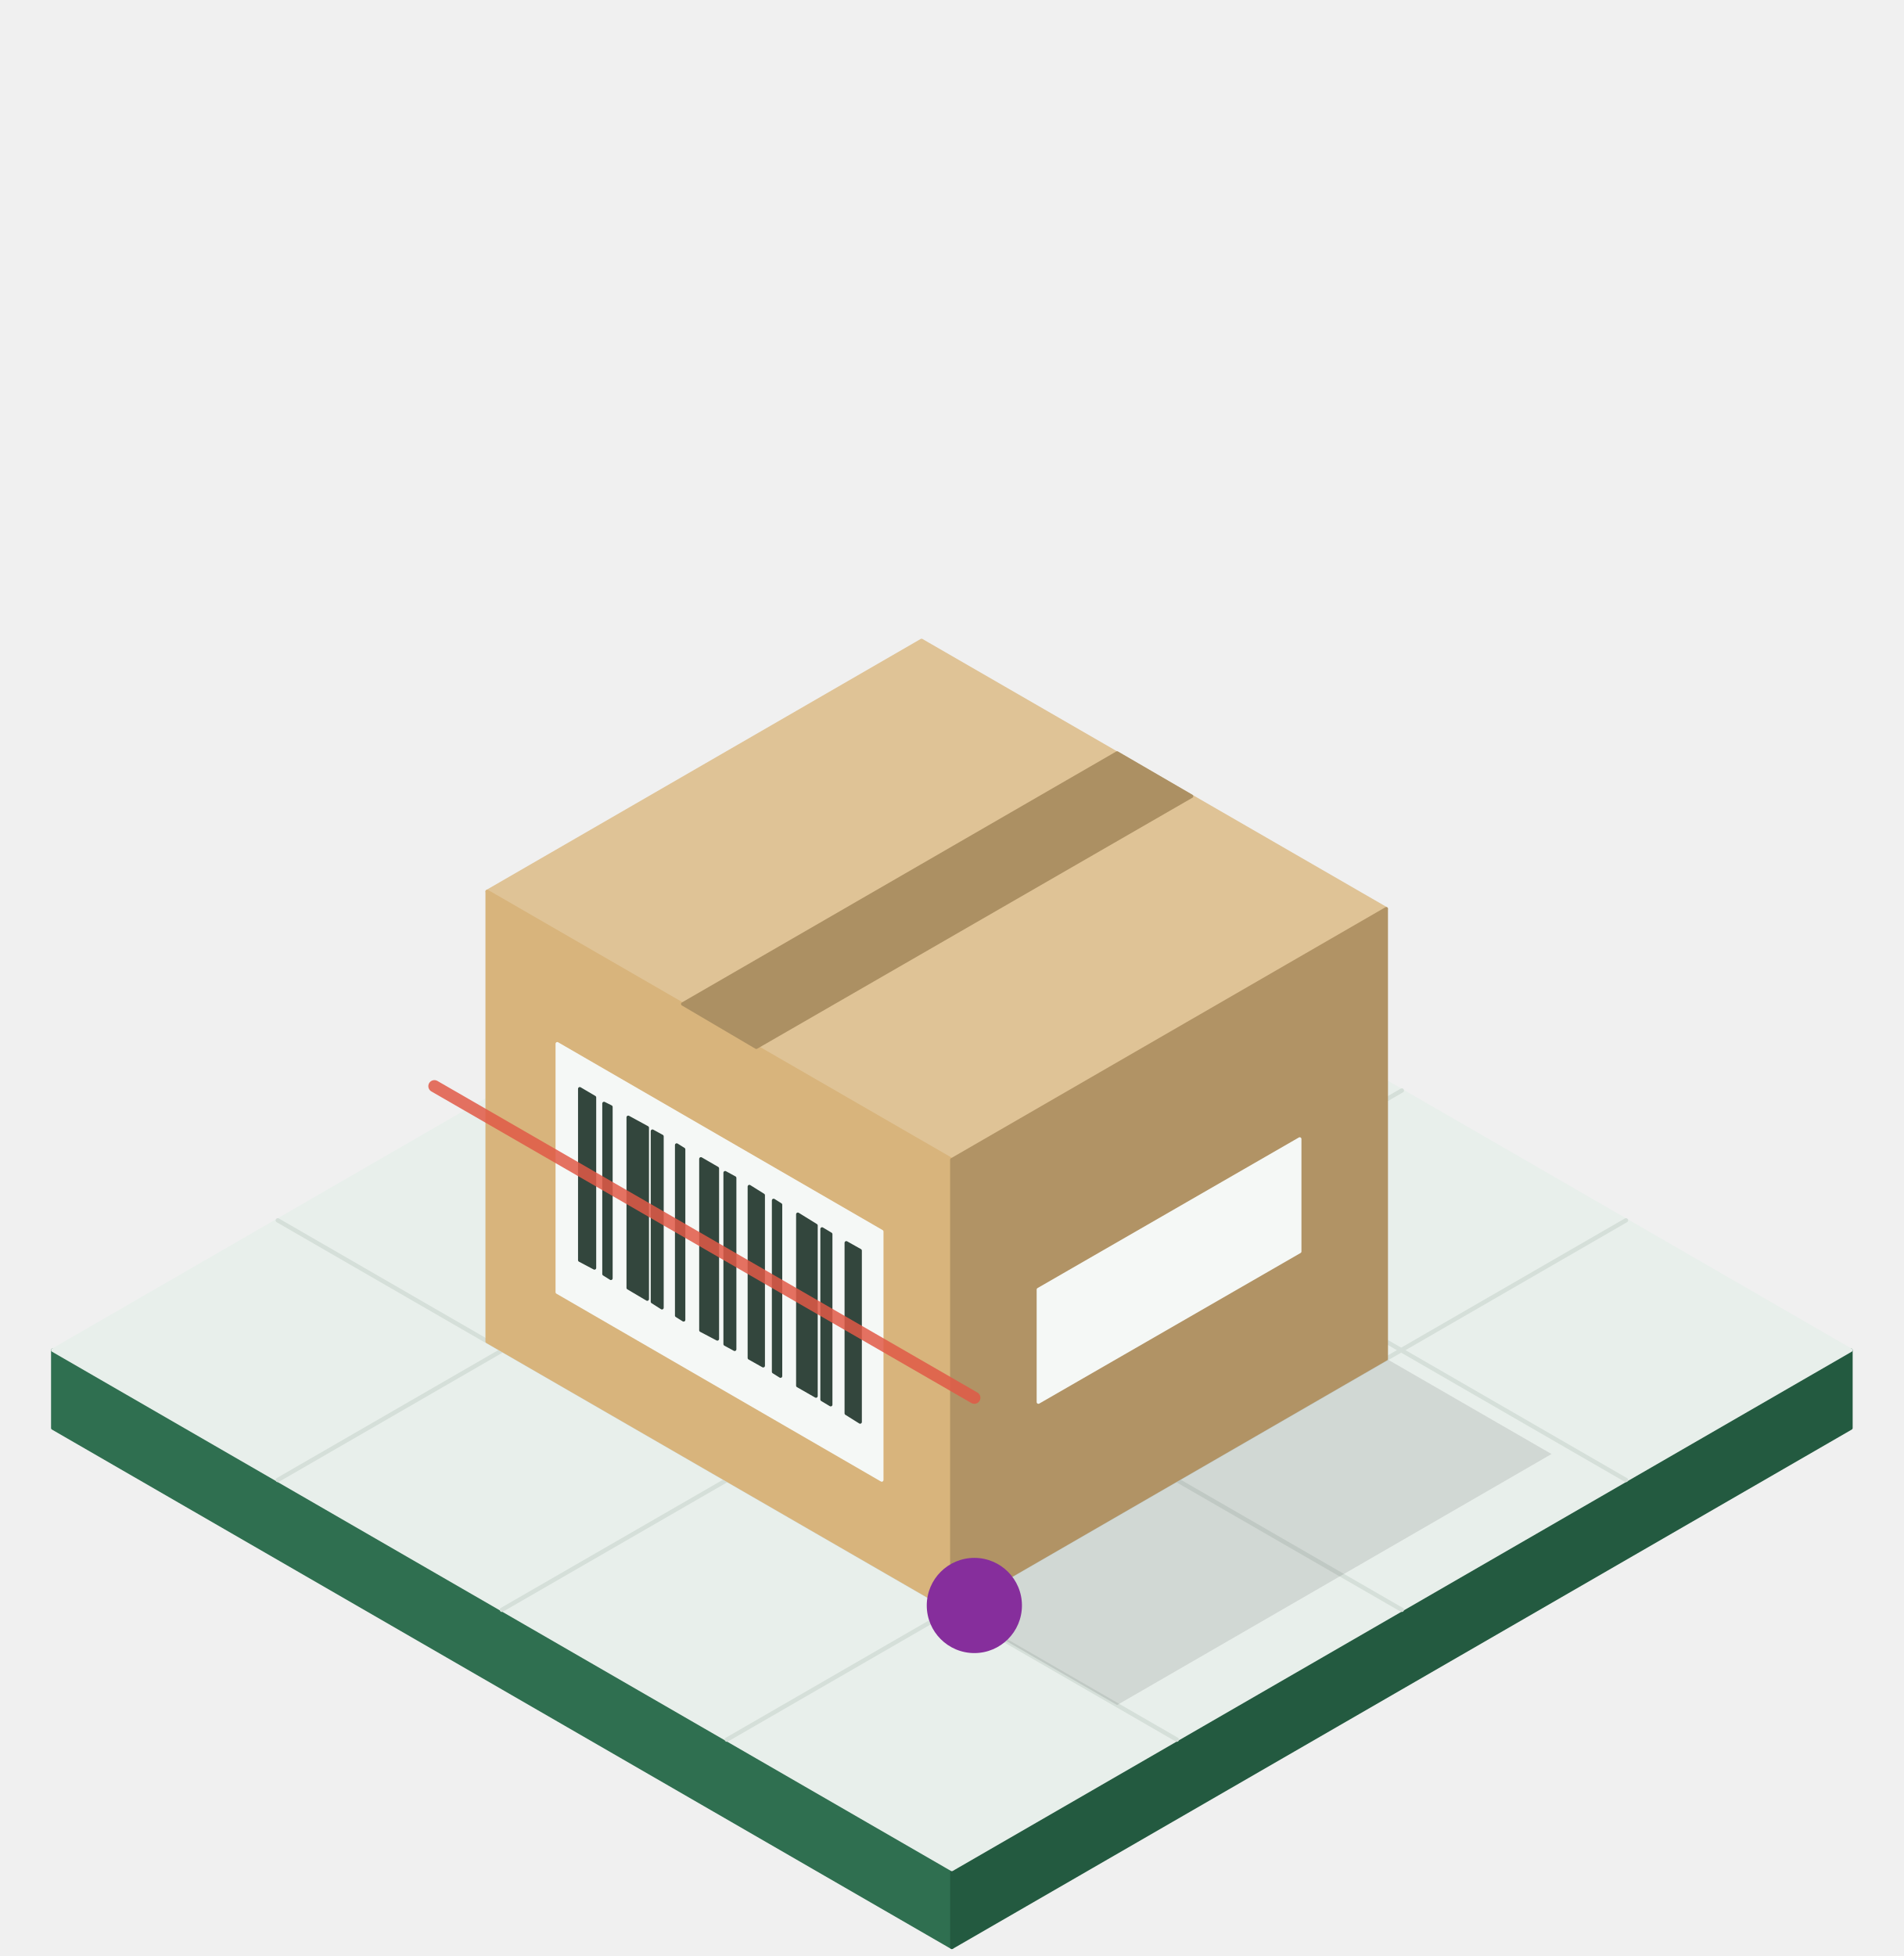
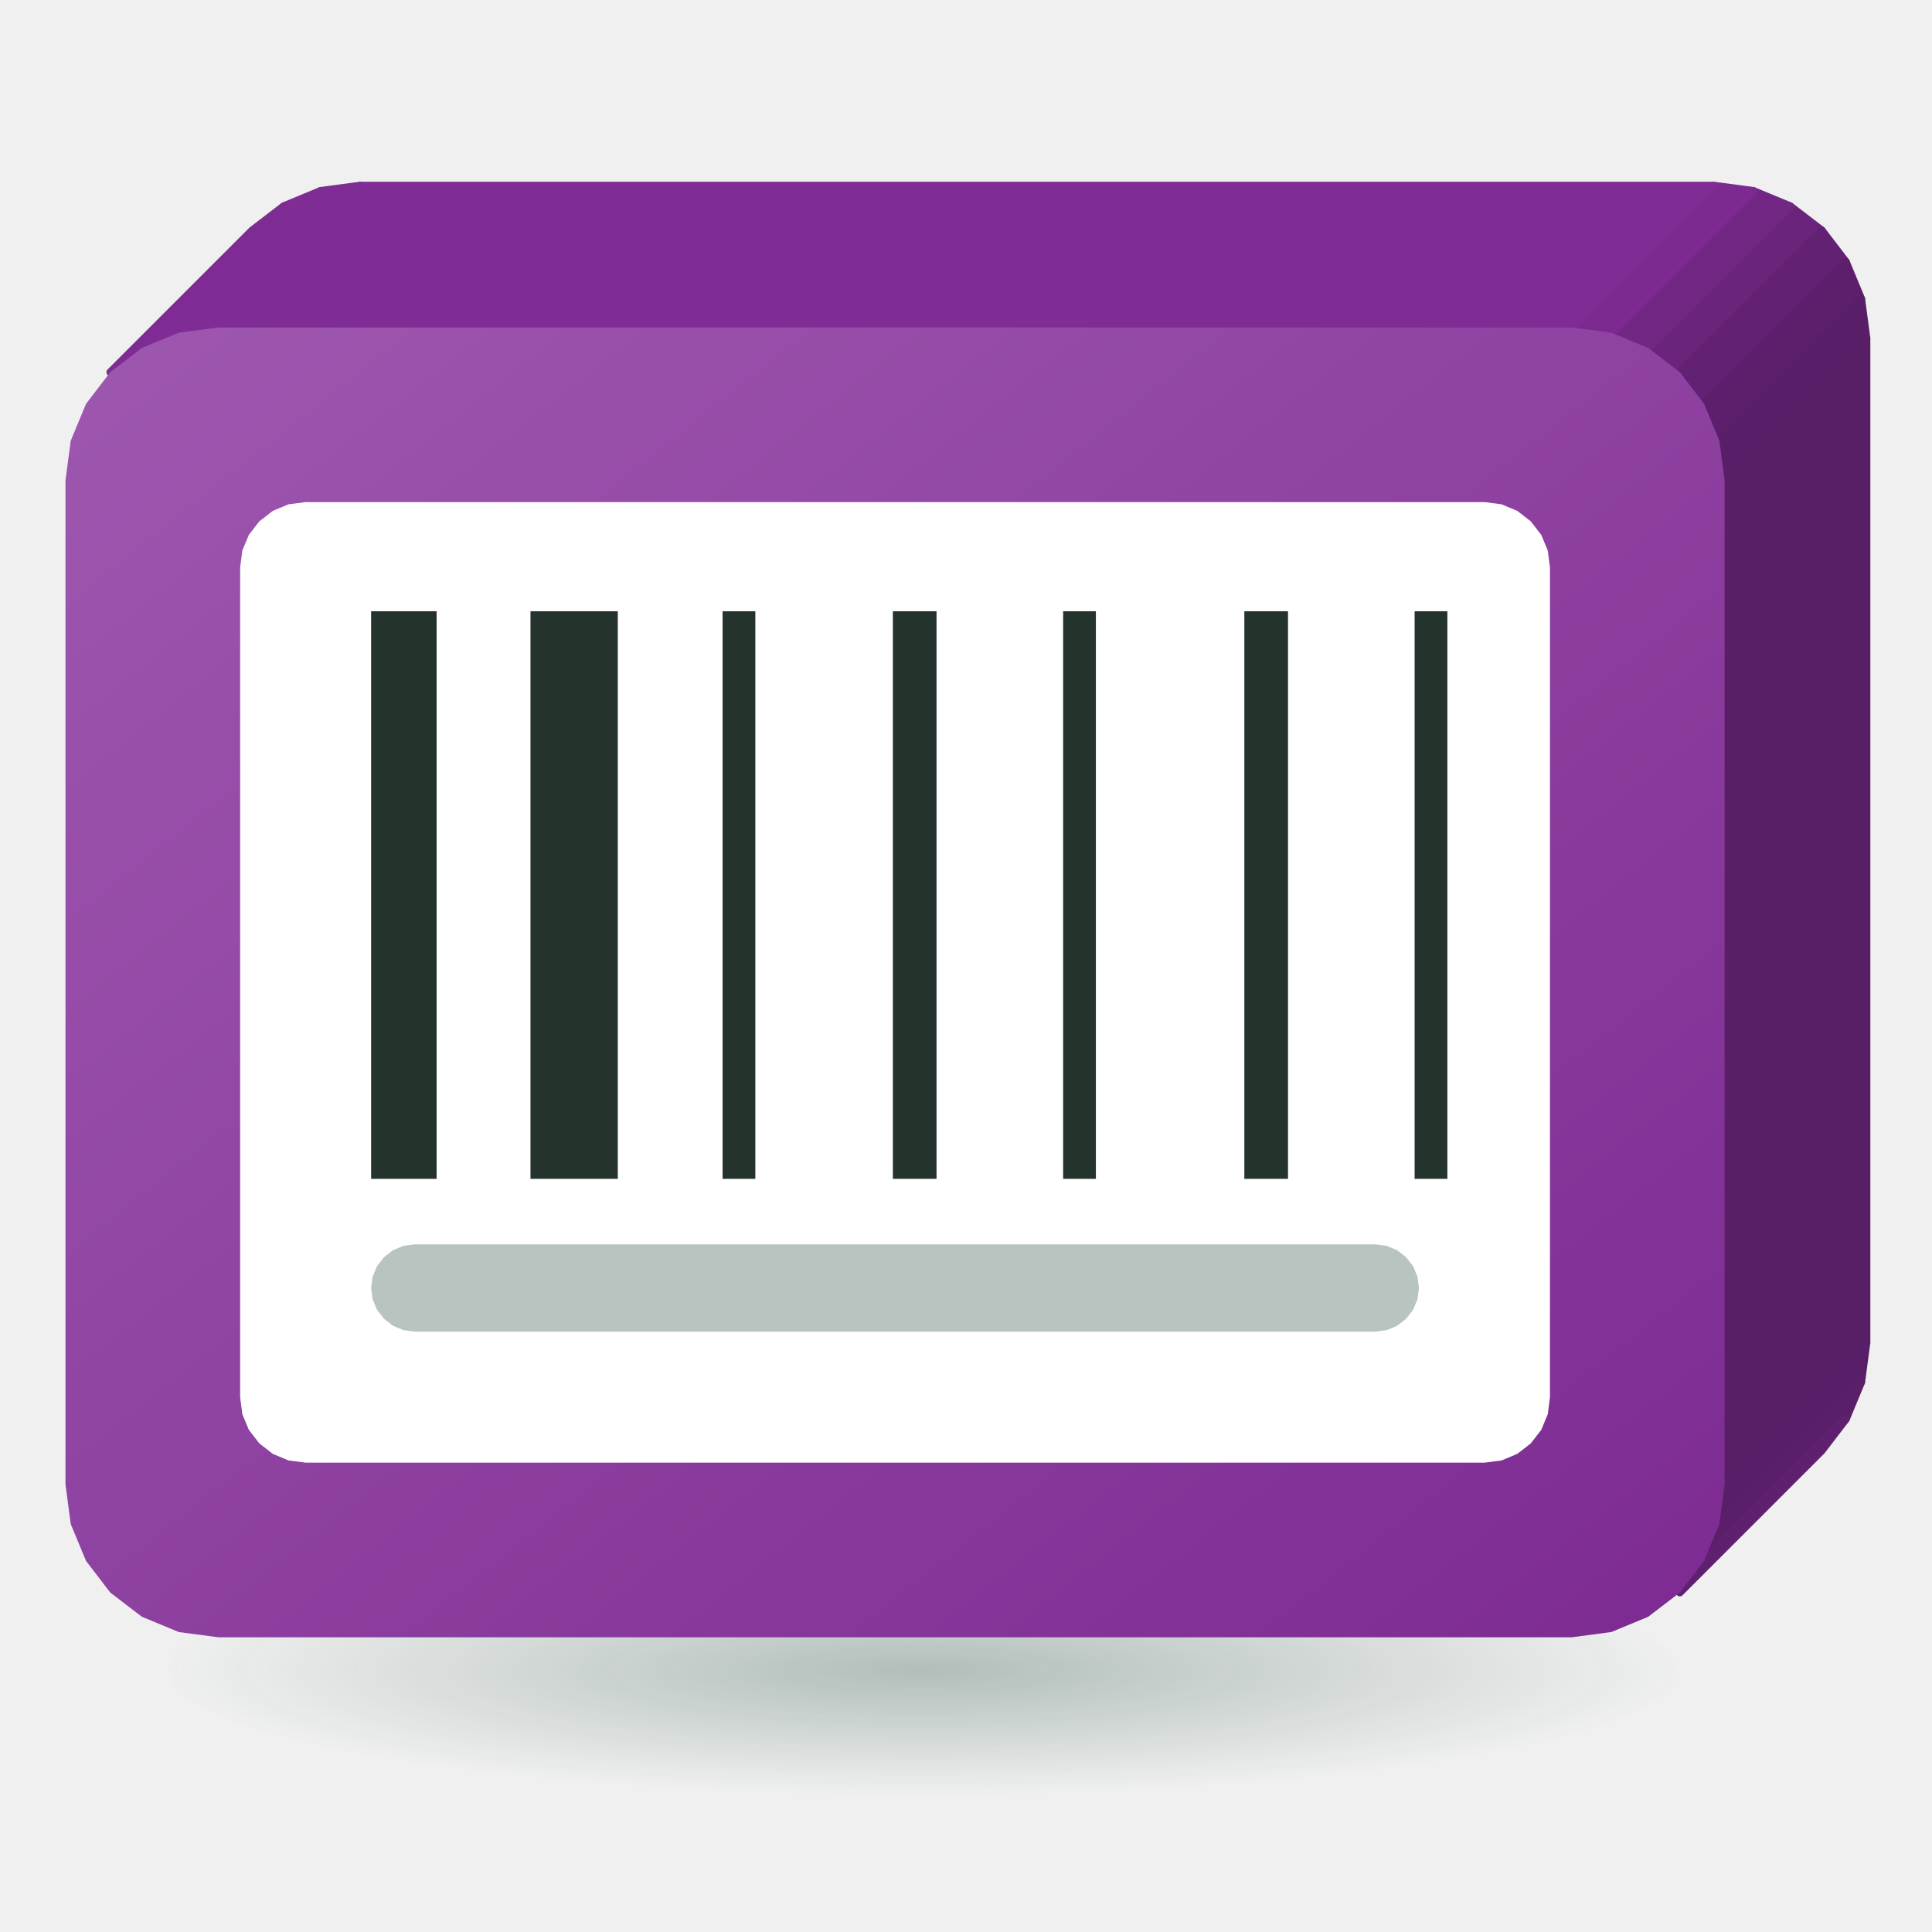
- <svg xmlns="http://www.w3.org/2000/svg" viewBox="-11.0 -9.6 22.0 22.6" role="img" aria-label="Código de barras">
-   <polygon points="-10.39,6.90 0.00,12.90 0.00,12.00 -10.39,6.00" fill="#2f6f50" stroke="#2f6f50" stroke-width=".04" stroke-linejoin="round" />
-   <polygon points="10.39,6.90 0.00,12.90 0.00,12.00 10.39,6.00" fill="#235a40" stroke="#235a40" stroke-width=".04" stroke-linejoin="round" />
-   <polygon points="0.00,0.00 10.39,6.00 0.00,12.00 -10.39,6.00" fill="#e8efeb" stroke="#e8efeb" stroke-width=".04" stroke-linejoin="round" />
-   <polyline points="2.60,1.50 -7.79,7.50" fill="none" stroke="#d5dfd9" stroke-width="0.05" stroke-linecap="round" stroke-linejoin="round" />
-   <polyline points="-2.60,1.50 7.79,7.50" fill="none" stroke="#d5dfd9" stroke-width="0.05" stroke-linecap="round" stroke-linejoin="round" />
-   <polyline points="5.20,3.00 -5.20,9.00" fill="none" stroke="#d5dfd9" stroke-width="0.05" stroke-linecap="round" stroke-linejoin="round" />
-   <polyline points="-5.20,3.00 5.20,9.00" fill="none" stroke="#d5dfd9" stroke-width="0.05" stroke-linecap="round" stroke-linejoin="round" />
-   <polyline points="7.79,4.50 -2.60,10.50" fill="none" stroke="#d5dfd9" stroke-width="0.05" stroke-linecap="round" stroke-linejoin="round" />
-   <polyline points="-7.79,4.50 2.60,10.50" fill="none" stroke="#d5dfd9" stroke-width="0.05" stroke-linecap="round" stroke-linejoin="round" />
-   <polygon points="-0.35,3.00 6.93,7.20 1.91,10.10 -5.37,5.90" fill="#000" stroke="#000" stroke-width=".04" stroke-linejoin="round" fill-opacity=".10" stroke-opacity="0" />
-   <polygon points="-0.35,-2.20 5.02,0.90 0.00,3.80 -5.37,0.70" fill="#dfc396" stroke="#dfc396" stroke-width=".04" stroke-linejoin="round" />
-   <polygon points="-5.37,5.90 0.00,9.00 0.00,3.80 -5.37,0.70" fill="#d8b47c" stroke="#d8b47c" stroke-width=".04" stroke-linejoin="round" />
-   <polygon points="5.02,6.10 0.00,9.00 0.00,3.80 5.02,0.90" fill="#b19365" stroke="#b19365" stroke-width=".04" stroke-linejoin="round" />
-   <polygon points="1.91,-0.90 2.77,-0.40 -2.26,2.50 -3.11,2.00" fill="#ac9063" stroke="#ac9063" stroke-width=".04" stroke-linejoin="round" />
-   <polygon points="-4.56,5.33 -0.81,7.50 -0.81,4.63 -4.56,2.46" fill="#f5f8f6" stroke="#f5f8f6" stroke-width=".04" stroke-linejoin="round" />
-   <polygon points="-4.30,4.96 -4.13,5.05 -4.13,3.08 -4.30,2.98" fill="#33463d" stroke="#33463d" stroke-width=".04" stroke-linejoin="round" />
-   <polygon points="-4.02,5.12 -3.94,5.17 -3.94,3.19 -4.02,3.15" fill="#33463d" stroke="#33463d" stroke-width=".04" stroke-linejoin="round" />
-   <polygon points="-3.74,5.28 -3.52,5.41 -3.52,3.43 -3.74,3.31" fill="#33463d" stroke="#33463d" stroke-width=".04" stroke-linejoin="round" />
-   <polygon points="-3.46,5.44 -3.35,5.51 -3.35,3.53 -3.46,3.47" fill="#33463d" stroke="#33463d" stroke-width=".04" stroke-linejoin="round" />
-   <polygon points="-3.18,5.60 -3.10,5.65 -3.10,3.68 -3.18,3.63" fill="#33463d" stroke="#33463d" stroke-width=".04" stroke-linejoin="round" />
-   <polygon points="-2.90,5.77 -2.71,5.87 -2.71,3.90 -2.90,3.79" fill="#33463d" stroke="#33463d" stroke-width=".04" stroke-linejoin="round" />
-   <polygon points="-2.62,5.93 -2.51,5.99 -2.51,4.01 -2.62,3.95" fill="#33463d" stroke="#33463d" stroke-width=".04" stroke-linejoin="round" />
-   <polygon points="-2.34,6.09 -2.18,6.18 -2.18,4.21 -2.34,4.11" fill="#33463d" stroke="#33463d" stroke-width=".04" stroke-linejoin="round" />
-   <polygon points="-2.06,6.25 -1.98,6.30 -1.98,4.32 -2.06,4.27" fill="#33463d" stroke="#33463d" stroke-width=".04" stroke-linejoin="round" />
-   <polygon points="-1.78,6.41 -1.57,6.53 -1.57,4.56 -1.78,4.43" fill="#33463d" stroke="#33463d" stroke-width=".04" stroke-linejoin="round" />
-   <polygon points="-1.50,6.57 -1.40,6.63 -1.40,4.66 -1.50,4.60" fill="#33463d" stroke="#33463d" stroke-width=".04" stroke-linejoin="round" />
-   <polygon points="-1.22,6.73 -1.06,6.83 -1.06,4.85 -1.22,4.76" fill="#33463d" stroke="#33463d" stroke-width=".04" stroke-linejoin="round" />
-   <polygon points="1.00,6.60 4.02,4.86 4.02,3.56 1.00,5.30" fill="#f5f8f6" stroke="#f5f8f6" stroke-width=".04" stroke-linejoin="round" />
-   <polyline points="-5.98,2.95 0.26,6.55" fill="none" stroke="#e05a47" stroke-width="0.14" stroke-linecap="round" stroke-linejoin="round" stroke-opacity=".85" />
-   <circle cx="0.26" cy="8.95" r="0.55" fill="#862e9c" />
+ <svg xmlns="http://www.w3.org/2000/svg" viewBox="9.0 5.0 88.5 88.5" role="img" aria-label="Código de barras">
+   <defs>
+     <radialGradient id="sombra">
+       <stop offset="0" stop-color="#0f3d2e" stop-opacity=".28" />
+       <stop offset="1" stop-color="#0f3d2e" stop-opacity="0" />
+     </radialGradient>
+     <linearGradient id="g1" x1="0" y1="0" x2="1" y2="1">
+       <stop offset="0" stop-color="#9e57af" />
+       <stop offset="1" stop-color="#7d2b92" />
+     </linearGradient>
+   </defs>
+   <ellipse cx="51.25" cy="81.50" rx="34.65" ry="5.78" fill="url(#sombra)" />
+   <polygon points="84.50,20.94 85.95,22.05 92.45,15.55 91.00,14.44" fill="#6a247b" stroke="#6a247b" stroke-width=".35" stroke-linejoin="round" />
+   <polygon points="85.95,22.05 87.06,23.50 93.56,17.00 92.45,15.55" fill="#622173" stroke="#622173" stroke-width=".35" stroke-linejoin="round" />
+   <polygon points="87.06,23.50 87.76,25.19 94.26,18.69 93.56,17.00" fill="#5d1f6c" stroke="#5d1f6c" stroke-width=".35" stroke-linejoin="round" />
+   <polygon points="82.81,20.24 84.50,20.94 91.00,14.44 89.31,13.74" fill="#722785" stroke="#722785" stroke-width=".35" stroke-linejoin="round" />
+   <polygon points="81.00,20.00 82.81,20.24 89.31,13.74 87.50,13.50" fill="#7c2a90" stroke="#7c2a90" stroke-width=".35" stroke-linejoin="round" />
+   <polygon points="87.76,25.19 88.00,27.00 94.50,20.50 94.26,18.69" fill="#591e68" stroke="#591e68" stroke-width=".35" stroke-linejoin="round" />
+   <polygon points="88.00,27.00 88.00,73.00 94.50,66.50 94.50,20.50" fill="#581e66" stroke="#581e66" stroke-width=".35" stroke-linejoin="round" />
+   <polygon points="19.00,20.00 81.00,20.00 87.50,13.50 25.50,13.50" fill="#802c95" stroke="#802c95" stroke-width=".35" stroke-linejoin="round" />
+   <polygon points="88.00,73.00 87.76,74.81 94.26,68.31 94.50,66.50" fill="#581e67" stroke="#581e67" stroke-width=".35" stroke-linejoin="round" />
+   <polygon points="87.76,74.81 87.06,76.50 93.56,70.00 94.26,68.31" fill="#5b1f6a" stroke="#5b1f6a" stroke-width=".35" stroke-linejoin="round" />
+   <polygon points="87.06,76.50 85.95,77.95 92.45,71.45 93.56,70.00" fill="#5f206f" stroke="#5f206f" stroke-width=".35" stroke-linejoin="round" />
+   <polygon points="17.19,20.24 19.00,20.00 25.50,13.50 23.69,13.74" fill="#802c95" stroke="#802c95" stroke-width=".35" stroke-linejoin="round" />
+   <polygon points="15.50,20.94 17.19,20.24 23.69,13.74 22.00,14.44" fill="#802c95" stroke="#802c95" stroke-width=".35" stroke-linejoin="round" />
+   <polygon points="14.05,22.05 15.50,20.94 22.00,14.44 20.55,15.55" fill="#7f2b94" stroke="#7f2b94" stroke-width=".35" stroke-linejoin="round" />
+   <path d="M81.00,20.00 L82.81,20.24 L84.50,20.94 L85.95,22.05 L87.06,23.50 L87.76,25.19 L88.00,27.00 L88.00,73.00 L87.76,74.81 L87.06,76.50 L85.95,77.95 L84.50,79.06 L82.81,79.76 L81.00,80.00 L19.00,80.00 L17.19,79.76 L15.50,79.06 L14.05,77.95 L12.94,76.50 L12.24,74.81 L12.00,73.00 L12.00,27.00 L12.24,25.19 L12.94,23.50 L14.05,22.05 L15.50,20.94 L17.19,20.24 L19.00,20.00 Z" fill="url(#g1)" fill-rule="evenodd" />
+   <polygon points="77.00,28.00 77.78,28.10 78.50,28.40 79.12,28.88 79.60,29.50 79.90,30.22 80.00,31.00 80.00,69.00 79.90,69.78 79.60,70.50 79.12,71.12 78.50,71.60 77.78,71.90 77.00,72.00 23.00,72.00 22.22,71.90 21.50,71.60 20.88,71.12 20.40,70.50 20.10,69.78 20.00,69.00 20.00,31.00 20.10,30.22 20.40,29.50 20.88,28.88 21.50,28.40 22.22,28.10 23.00,28.00" fill="#ffffff" />
+   <polygon points="26.00,33.00 29.00,33.00 29.00,59.00 26.00,59.00" fill="#24332c" />
+   <polygon points="33.30,33.00 37.30,33.00 37.30,59.00 33.30,59.00" fill="#24332c" />
+   <polygon points="42.10,33.00 43.60,33.00 43.60,59.00 42.10,59.00" fill="#24332c" />
+   <polygon points="49.90,33.00 51.90,33.00 51.90,59.00 49.90,59.00" fill="#24332c" />
+   <polygon points="57.70,33.00 59.20,33.00 59.20,59.00 57.70,59.00" fill="#24332c" />
+   <polygon points="66.00,33.00 68.00,33.00 68.00,59.00 66.00,59.00" fill="#24332c" />
+   <polygon points="73.80,33.00 75.30,33.00 75.30,59.00 73.80,59.00" fill="#24332c" />
+   <polygon points="72.00,62.00 72.52,62.07 73.00,62.27 73.41,62.59 73.73,63.00 73.93,63.48 74.00,64.00 74.00,64.00 73.93,64.52 73.73,65.00 73.41,65.41 73.00,65.73 72.52,65.93 72.00,66.00 28.00,66.00 27.48,65.93 27.00,65.73 26.59,65.41 26.27,65.00 26.07,64.52 26.00,64.00 26.00,64.00 26.07,63.48 26.27,63.00 26.59,62.59 27.00,62.27 27.48,62.07 28.00,62.00" fill="#b8c4bf" />
</svg>
